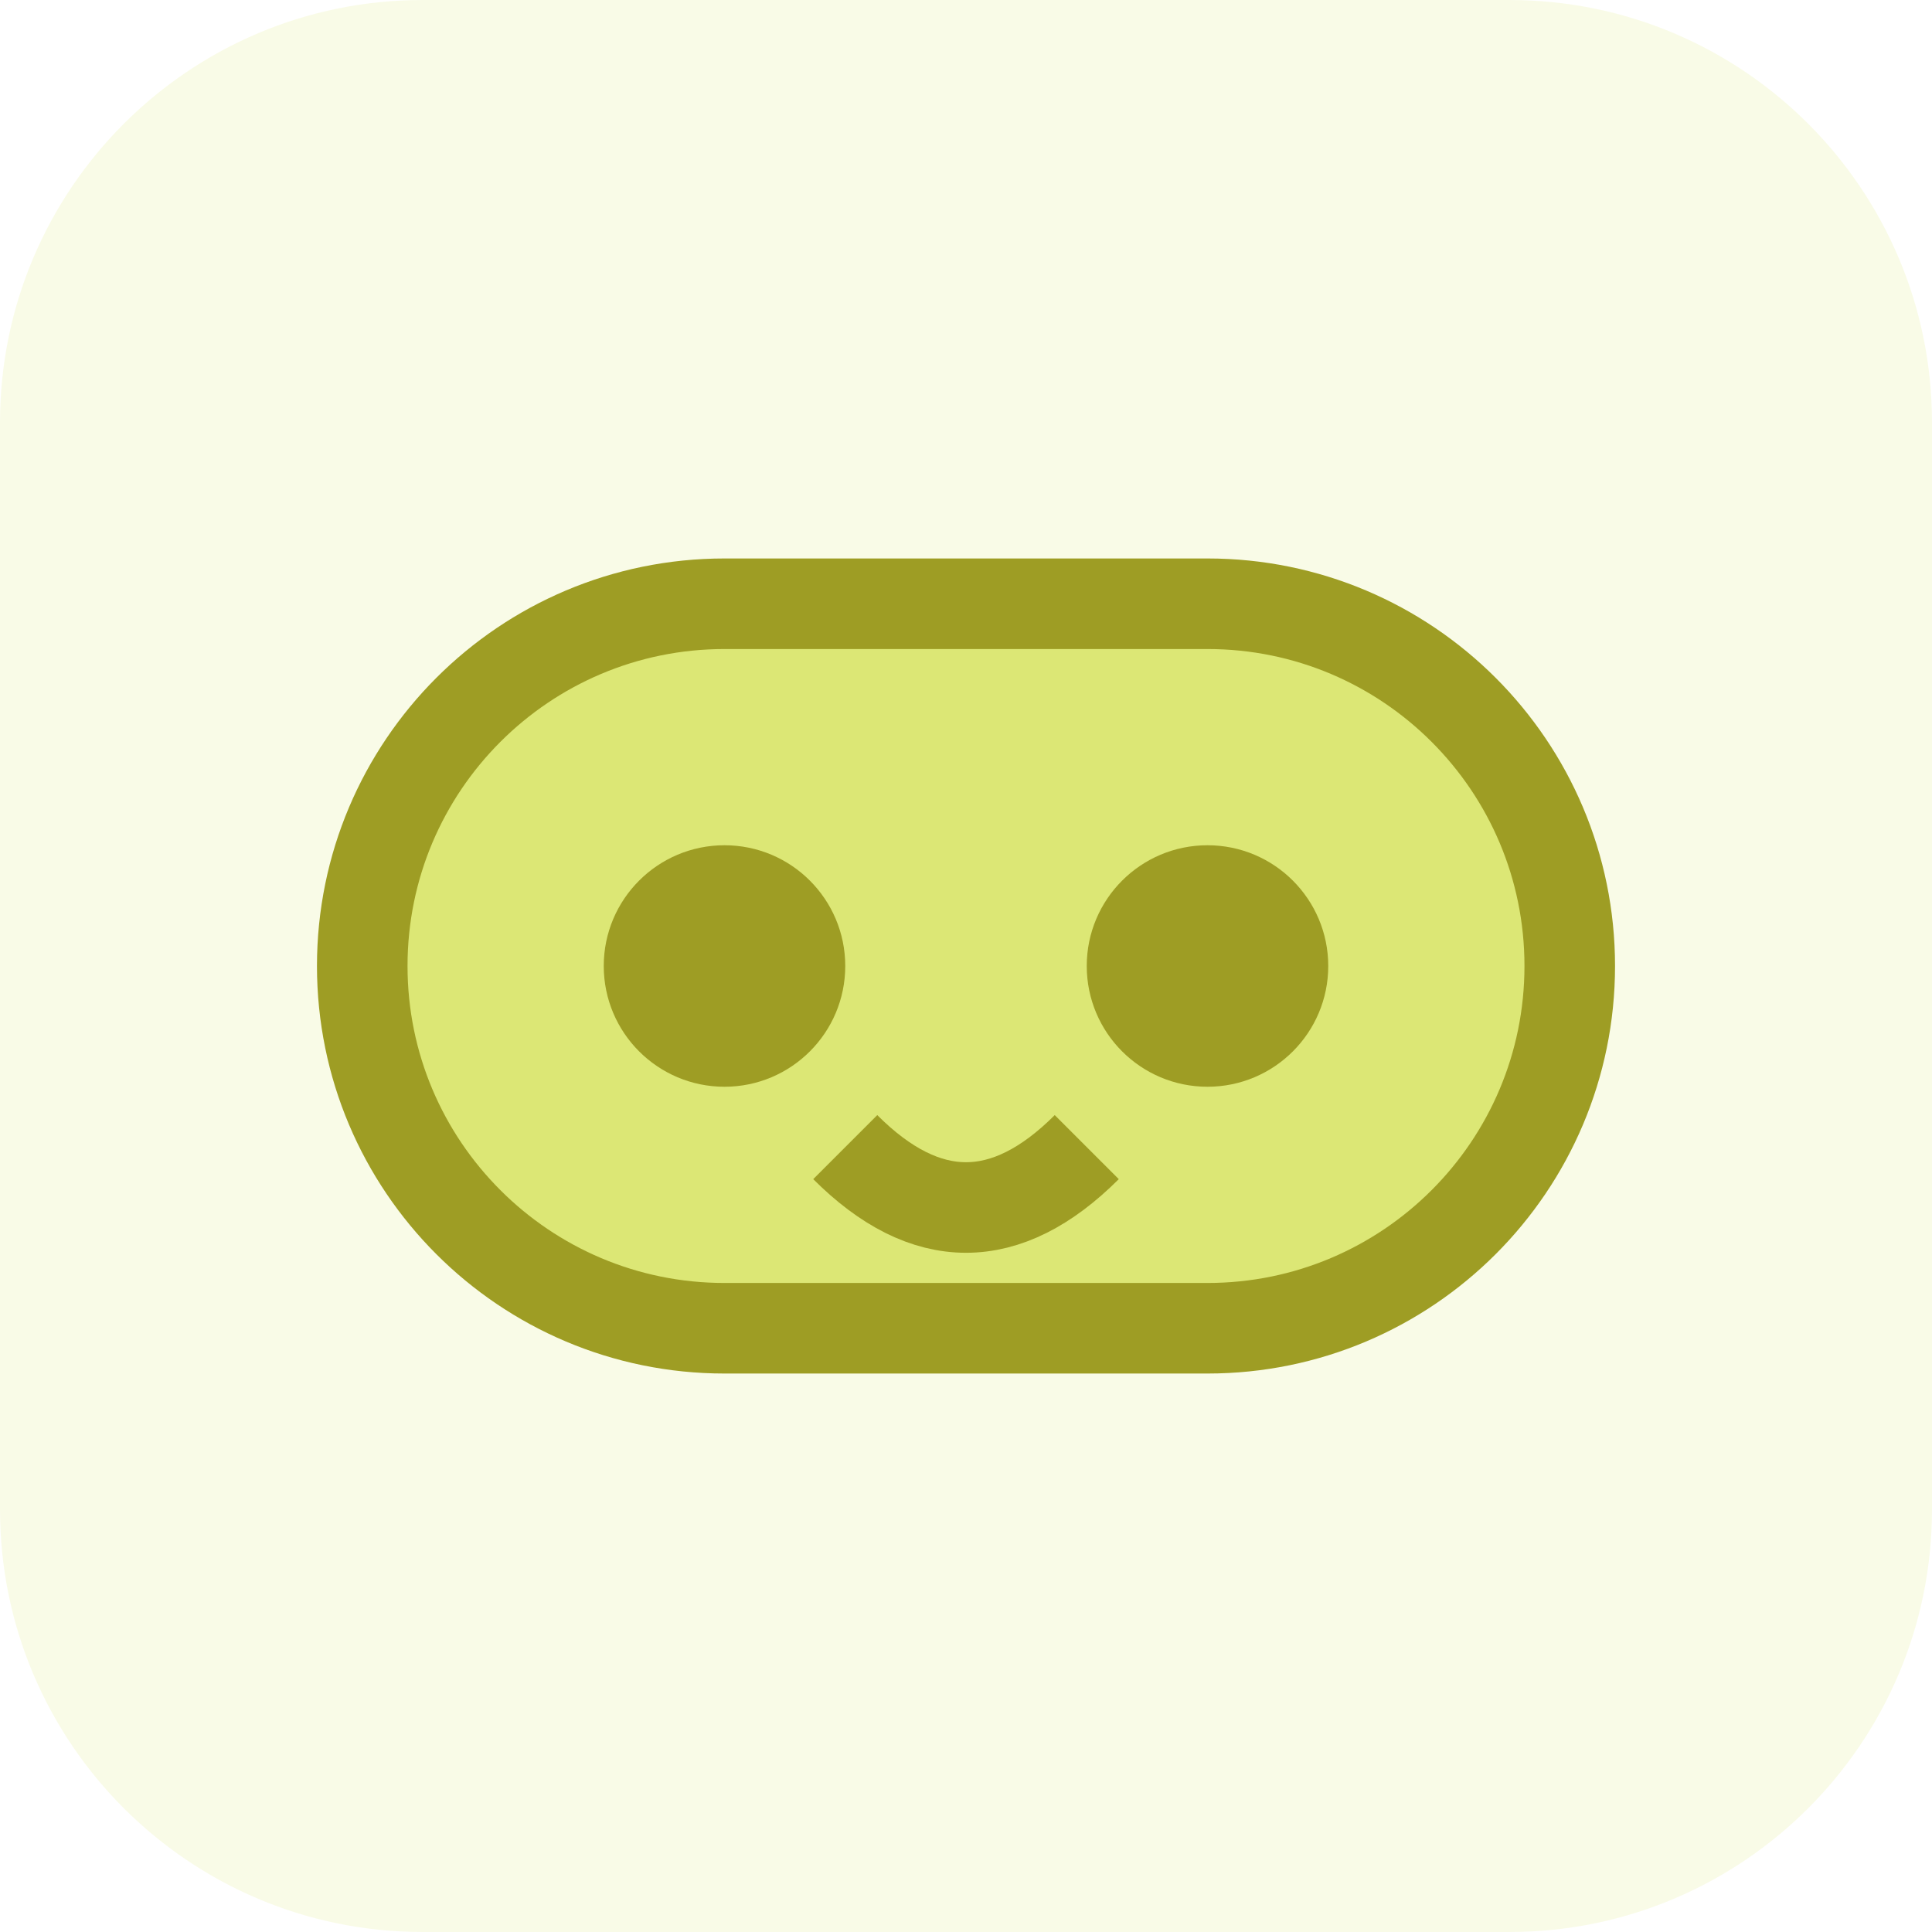
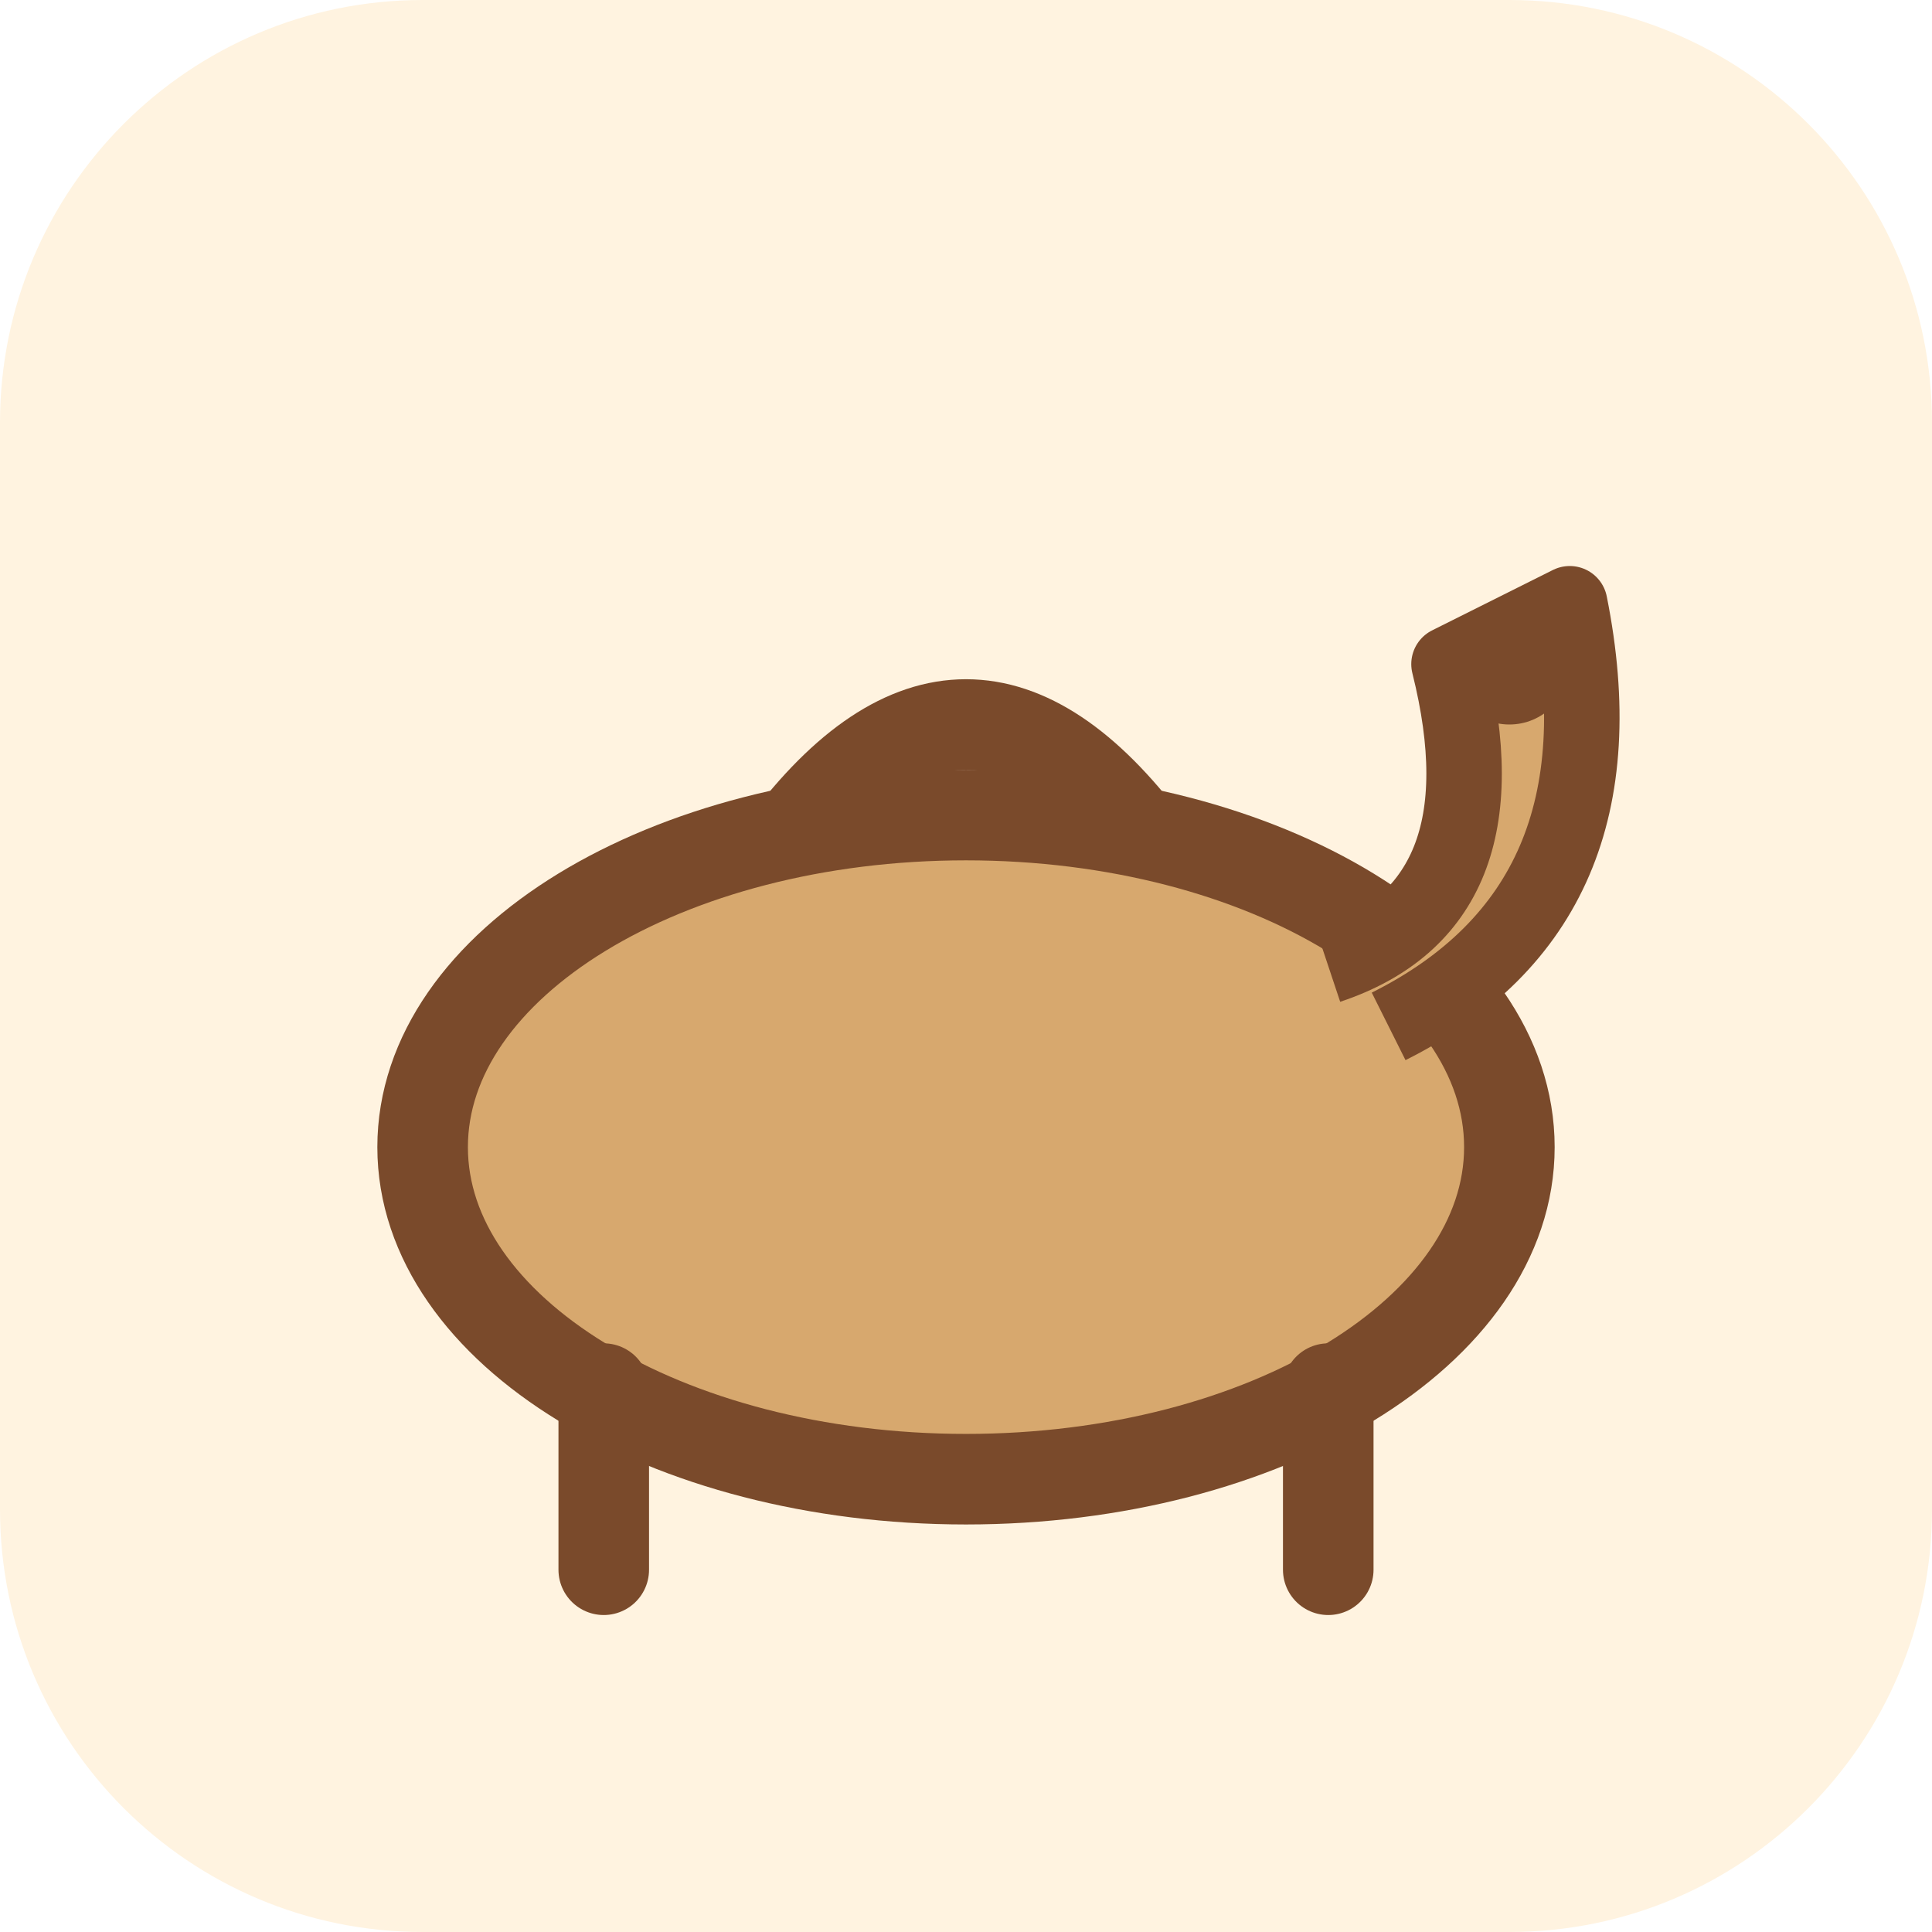
<svg xmlns="http://www.w3.org/2000/svg" viewBox="0 0 64 64">
-   <rect width="64" height="64" rx="14" fill="#f9fbe7" />
-   <rect x="12" y="20" width="40" height="24" rx="12" fill="#dce775" stroke="#9e9d24" stroke-width="3" />
-   <circle cx="24" cy="32" r="4" fill="#9e9d24" />
-   <circle cx="40" cy="32" r="4" fill="#9e9d24" />
-   <path d="M28 38 q4 4 8 0" stroke="#9e9d24" stroke-width="3" fill="none" />
+   <rect width="64" height="64" rx="14" fill="#fff3e0" />
+   <ellipse cx="32" cy="38" rx="18" ry="11" fill="#d7a86e" stroke="#7a4a2b" stroke-width="3" />
+   <path d="M26 28 q6 -8 12 0" stroke="#7a4a2b" stroke-width="3" fill="none" />
+   <path d="M46 34 q8 -4 6 -14 l-4 2 q2 8 -4 10" fill="#d7a86e" stroke="#7a4a2b" stroke-width="2.5" stroke-linejoin="round" />
+   <circle cx="50" cy="22" r="2" fill="#7a4a2b" />
+   <path d="M20 46 v6 M44 46 v6" stroke="#7a4a2b" stroke-width="3" stroke-linecap="round" />
</svg>
